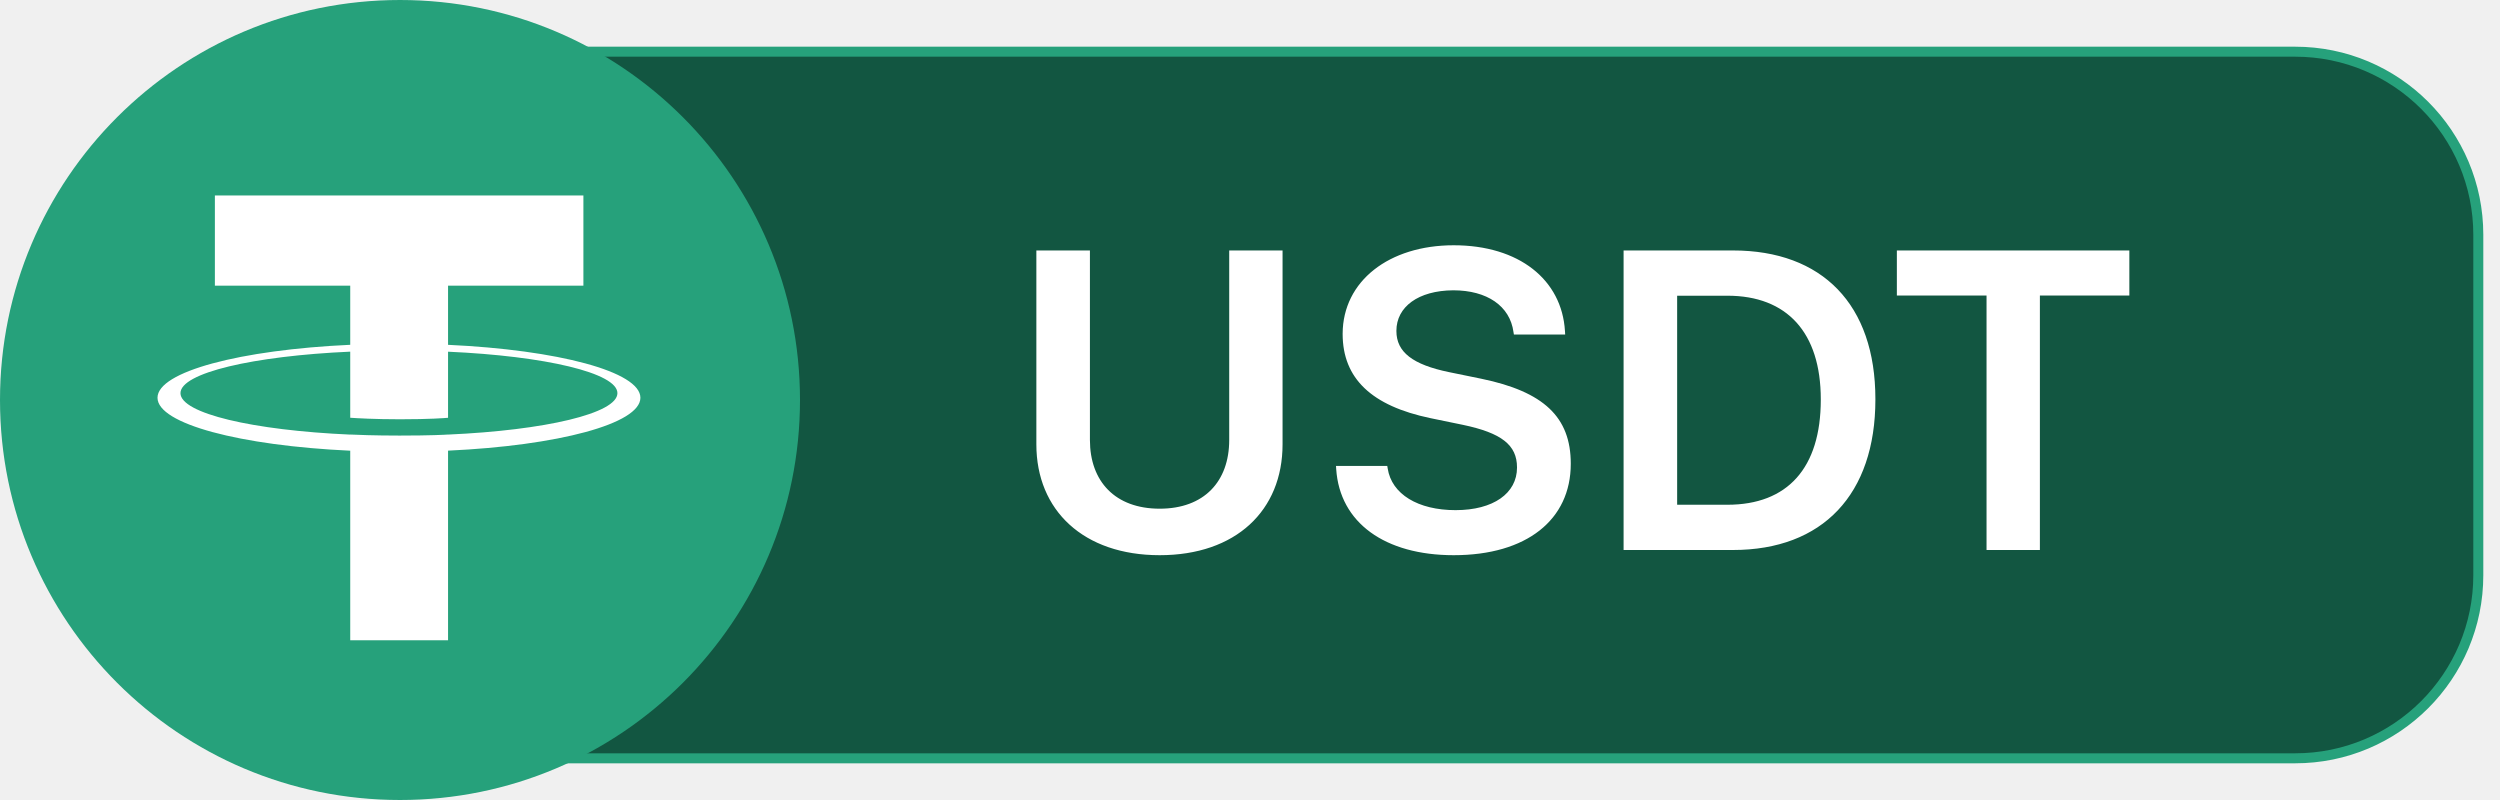
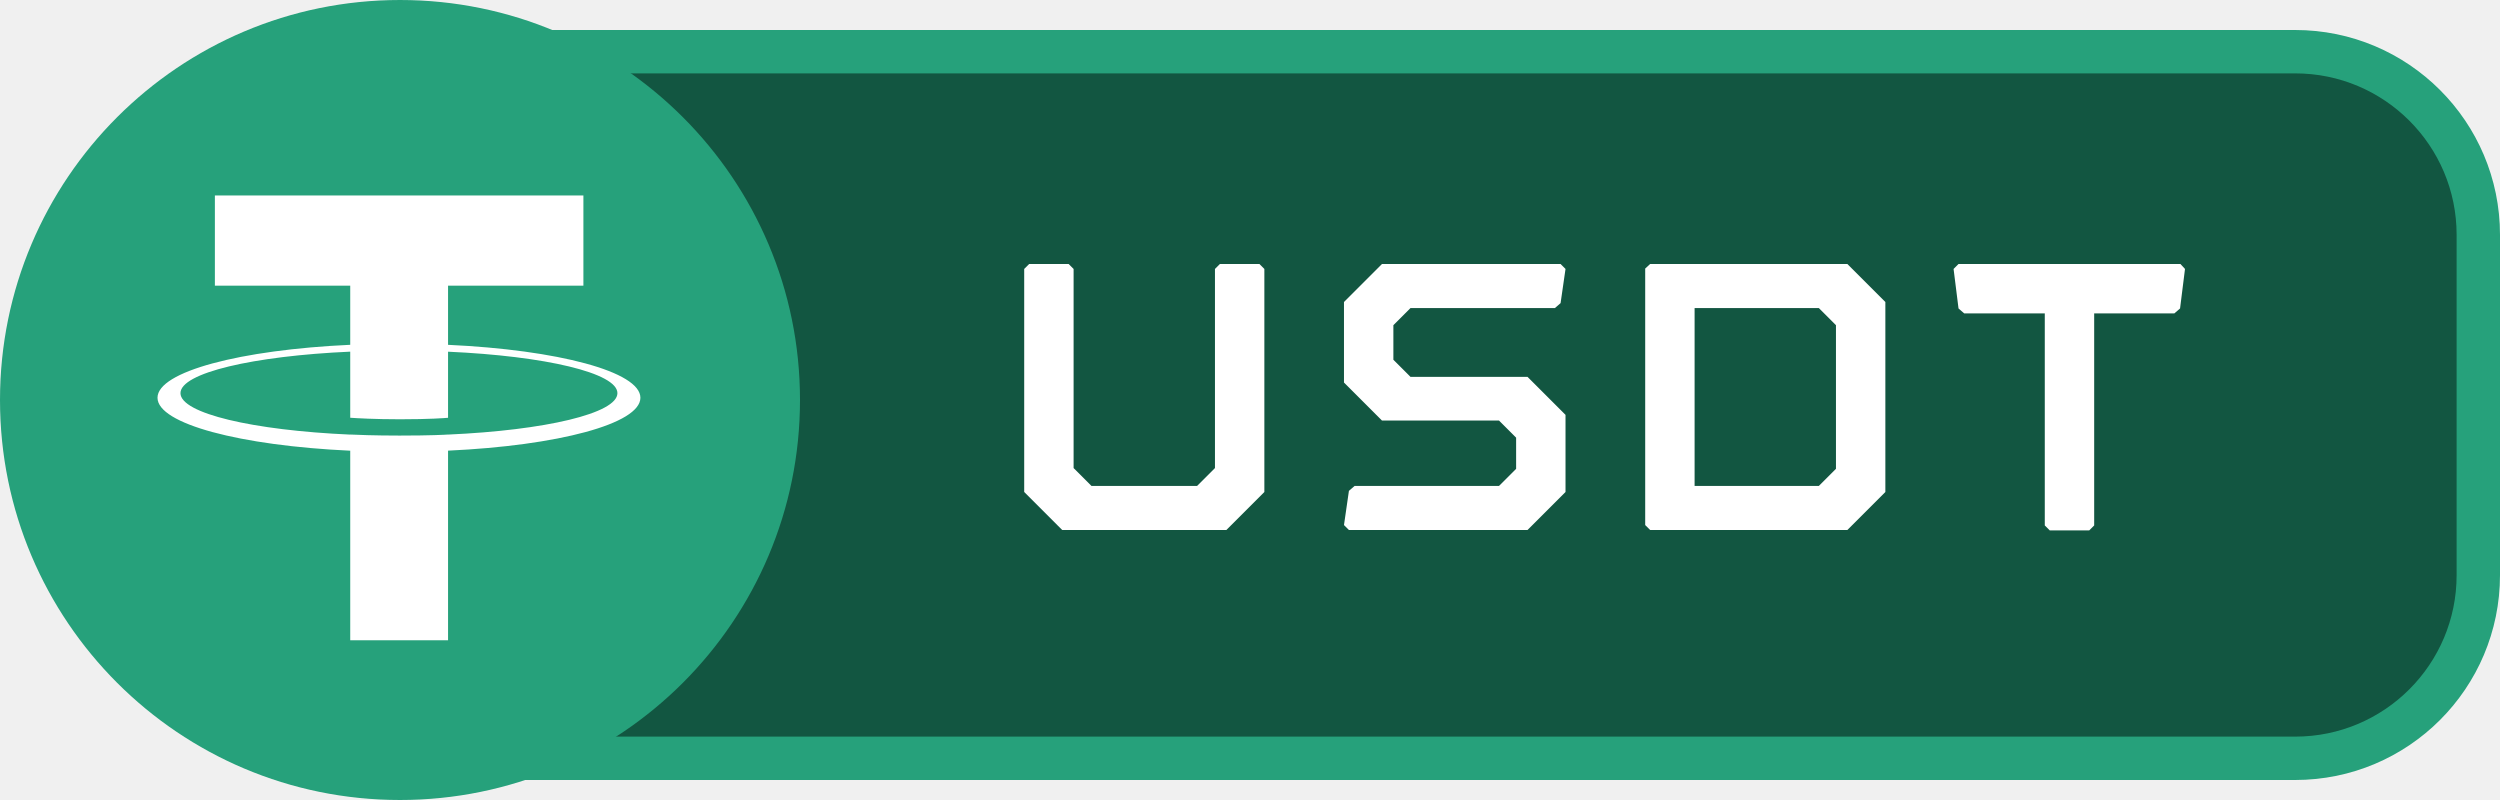
<svg xmlns="http://www.w3.org/2000/svg" width="250" height="80" viewBox="0 0 250 80" fill="none">
-   <rect x="33.169" y="5.169" width="214.662" height="70.662" rx="18.315" fill="#125641" stroke="#26A17B" strokeWidth="4.338" />
-   <path d="M115.967 55.519C108.369 55.519 103.636 51.056 103.636 44.434V25.046H108.992V43.998C108.992 48.15 111.524 50.869 115.967 50.869C120.409 50.869 122.921 48.15 122.921 43.998V25.046H128.256V44.434C128.256 51.056 123.585 55.519 115.967 55.519ZM145.37 55.519C138.499 55.519 133.973 52.281 133.62 46.904L133.6 46.593H138.727L138.768 46.842C139.163 49.416 141.799 51.014 145.556 51.014C149.334 51.014 151.701 49.333 151.701 46.759V46.738C151.701 44.496 150.144 43.292 146.283 42.483L143.065 41.819C137.17 40.594 134.264 37.854 134.264 33.391V33.37C134.285 28.097 138.914 24.527 145.37 24.527C151.908 24.527 156.185 27.973 156.496 33.1L156.517 33.453H151.39L151.348 33.204C150.995 30.588 148.691 29.031 145.328 29.031C141.82 29.052 139.64 30.692 139.64 33.079V33.1C139.64 35.217 141.28 36.463 144.892 37.21L148.13 37.874C154.358 39.161 157.077 41.694 157.077 46.365V46.385C157.077 51.969 152.677 55.519 145.37 55.519ZM162.359 55V25.046H173.299C182.225 25.046 187.539 30.443 187.539 39.909V39.95C187.539 49.437 182.266 55 173.299 55H162.359ZM167.715 50.475H172.738C178.758 50.475 182.079 46.8 182.079 39.971V39.929C182.079 33.245 178.696 29.571 172.738 29.571H167.715V50.475ZM198.654 55V29.55H189.686V25.046H212.935V29.55H203.989V55H198.654Z" fill="white" />
-   <g clipPath="url(#clip0_1565_55)">
+   <rect x="33.169" y="5.169" width="214.662" height="70.662" rx="18.315" fill="#125641" stroke="#26A17B" stroke-width="4.338" />
+   <path d="M125.942 26.4L126.436 26.894V49.2L122.636 53H106.22L102.42 49.2V26.894L102.914 26.4H106.866L107.36 26.894V46.806L109.146 48.592H119.71L121.496 46.806V26.894L121.99 26.4H125.942ZM134.892 53L134.398 52.506L134.892 49.086L135.462 48.592H149.902L151.612 46.882V43.766L149.902 42.056H138.198L134.398 38.256V30.2L138.198 26.4H156.058L156.552 26.894L156.058 30.314L155.488 30.808H141.048L139.338 32.518V35.976L141.048 37.686H152.752L156.552 41.486V49.2L152.752 53H134.892ZM165.014 53L164.52 52.506V26.856L165.014 26.4H184.736L188.536 30.2V49.2L184.736 53H165.014ZM169.46 48.592H181.886L183.596 46.882V32.518L181.886 30.808H169.46V48.592ZM195.852 30.846L195.358 26.894L195.852 26.4H218.044L218.5 26.894L218.006 30.846L217.436 31.34H209.418V52.544L208.924 53.038H204.972L204.478 52.544V31.34H196.422L195.852 30.846Z" fill="white" />
+   <g clip-path="url(#clip0_1565_55)">
    <path d="M40 80C62.091 80 80 62.091 80 40C80 17.909 62.091 0 40 0C17.909 0 0 17.909 0 40C0 62.091 17.909 80 40 80Z" fill="#26A17B" />
-     <path fillRule="evenodd" clipRule="evenodd" d="M44.805 43.458V43.453C44.53 43.473 43.112 43.558 39.95 43.558C37.425 43.558 35.648 43.483 35.023 43.453V43.46C25.302 43.033 18.047 41.34 18.047 39.315C18.047 37.29 25.302 35.6 35.023 35.165V41.775C35.657 41.82 37.477 41.928 39.992 41.928C43.01 41.928 44.523 41.803 44.805 41.778V35.17C54.505 35.603 61.742 37.295 61.742 39.315C61.742 41.34 54.505 43.028 44.805 43.458ZM44.805 34.483V28.568H58.34V19.548H21.488V28.568H35.023V34.48C24.023 34.985 15.75 37.165 15.75 39.775C15.75 42.385 24.023 44.563 35.023 45.07V64.025H44.805V45.065C55.788 44.56 64.04 42.383 64.04 39.775C64.04 37.168 55.788 34.99 44.805 34.483Z" fill="white" />
+     <path fill-rule="evenodd" clip-rule="evenodd" d="M44.805 43.458V43.453C44.53 43.473 43.112 43.558 39.95 43.558C37.425 43.558 35.648 43.483 35.023 43.453V43.46C25.302 43.033 18.047 41.34 18.047 39.315C18.047 37.29 25.302 35.6 35.023 35.165V41.775C35.657 41.82 37.477 41.928 39.992 41.928C43.01 41.928 44.523 41.803 44.805 41.778V35.17C54.505 35.603 61.742 37.295 61.742 39.315C61.742 41.34 54.505 43.028 44.805 43.458ZM44.805 34.483V28.568H58.34V19.548H21.488V28.568H35.023V34.48C24.023 34.985 15.75 37.165 15.75 39.775C15.75 42.385 24.023 44.563 35.023 45.07V64.025H44.805V45.065C55.788 44.56 64.04 42.383 64.04 39.775C64.04 37.168 55.788 34.99 44.805 34.483Z" fill="white" />
  </g>
  <defs>
    <clipPath id="clip0_1565_55">
      <rect width="80" height="80" fill="white" />
    </clipPath>
  </defs>
</svg>
